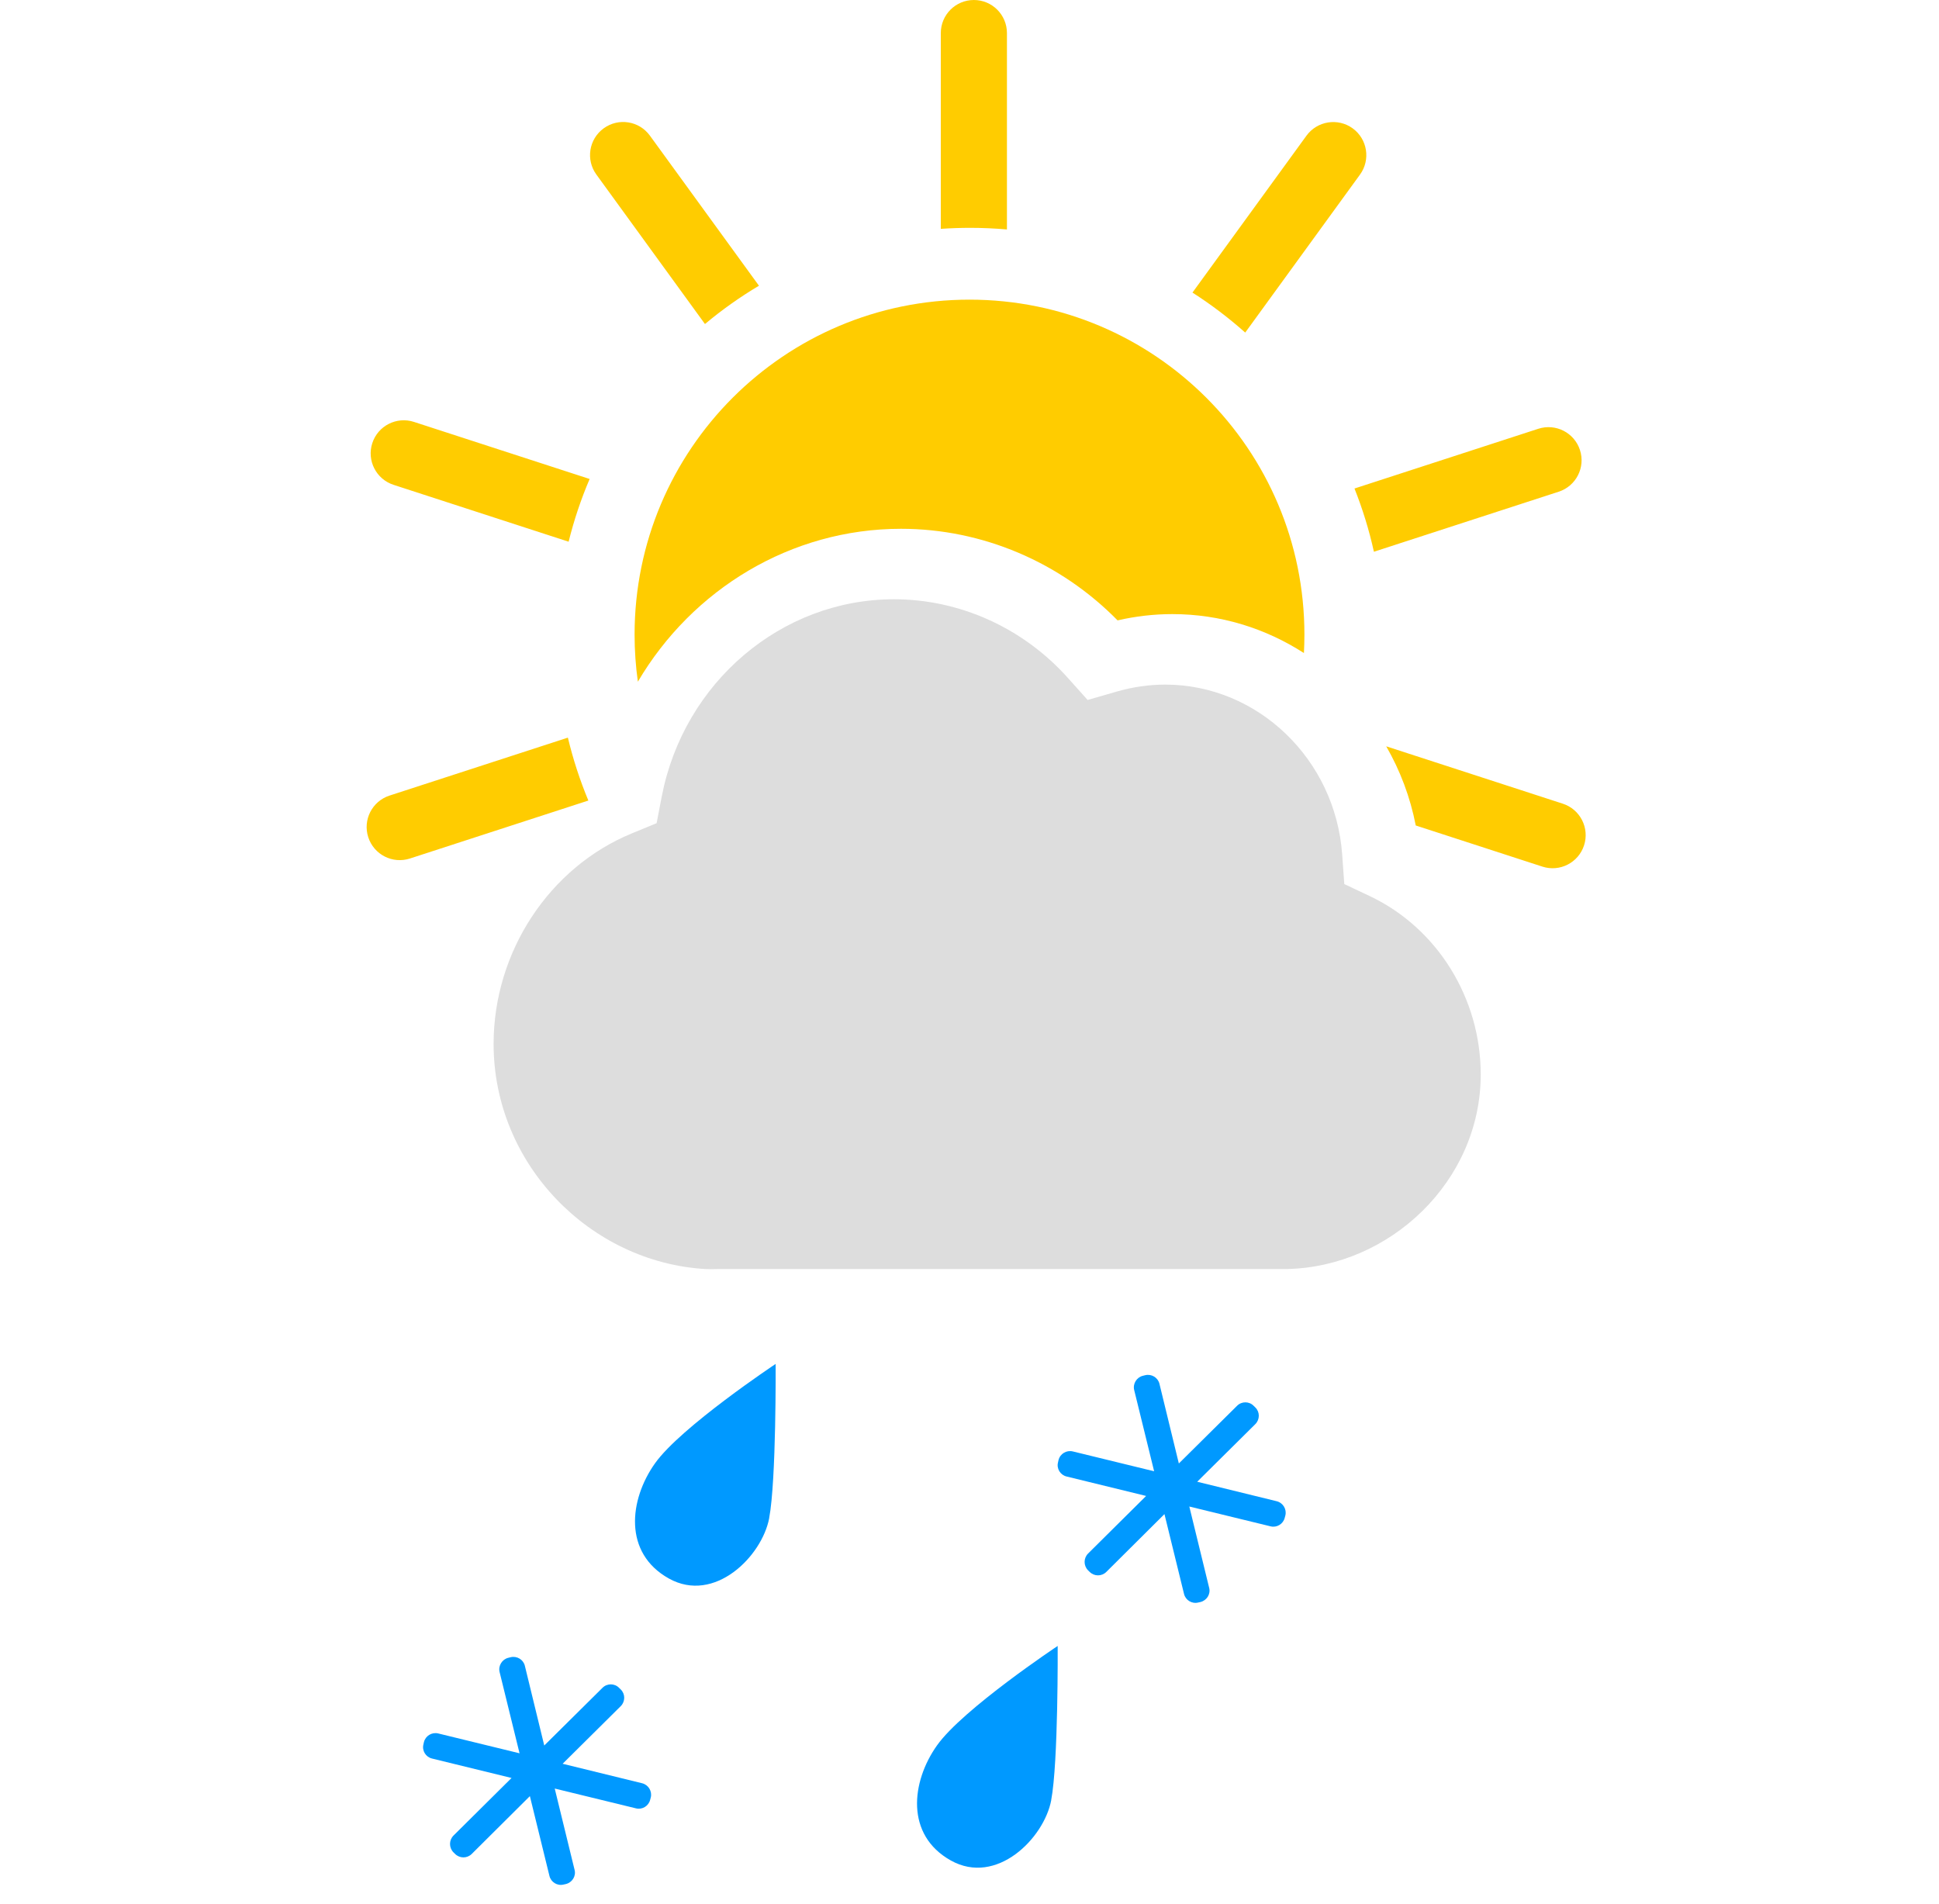
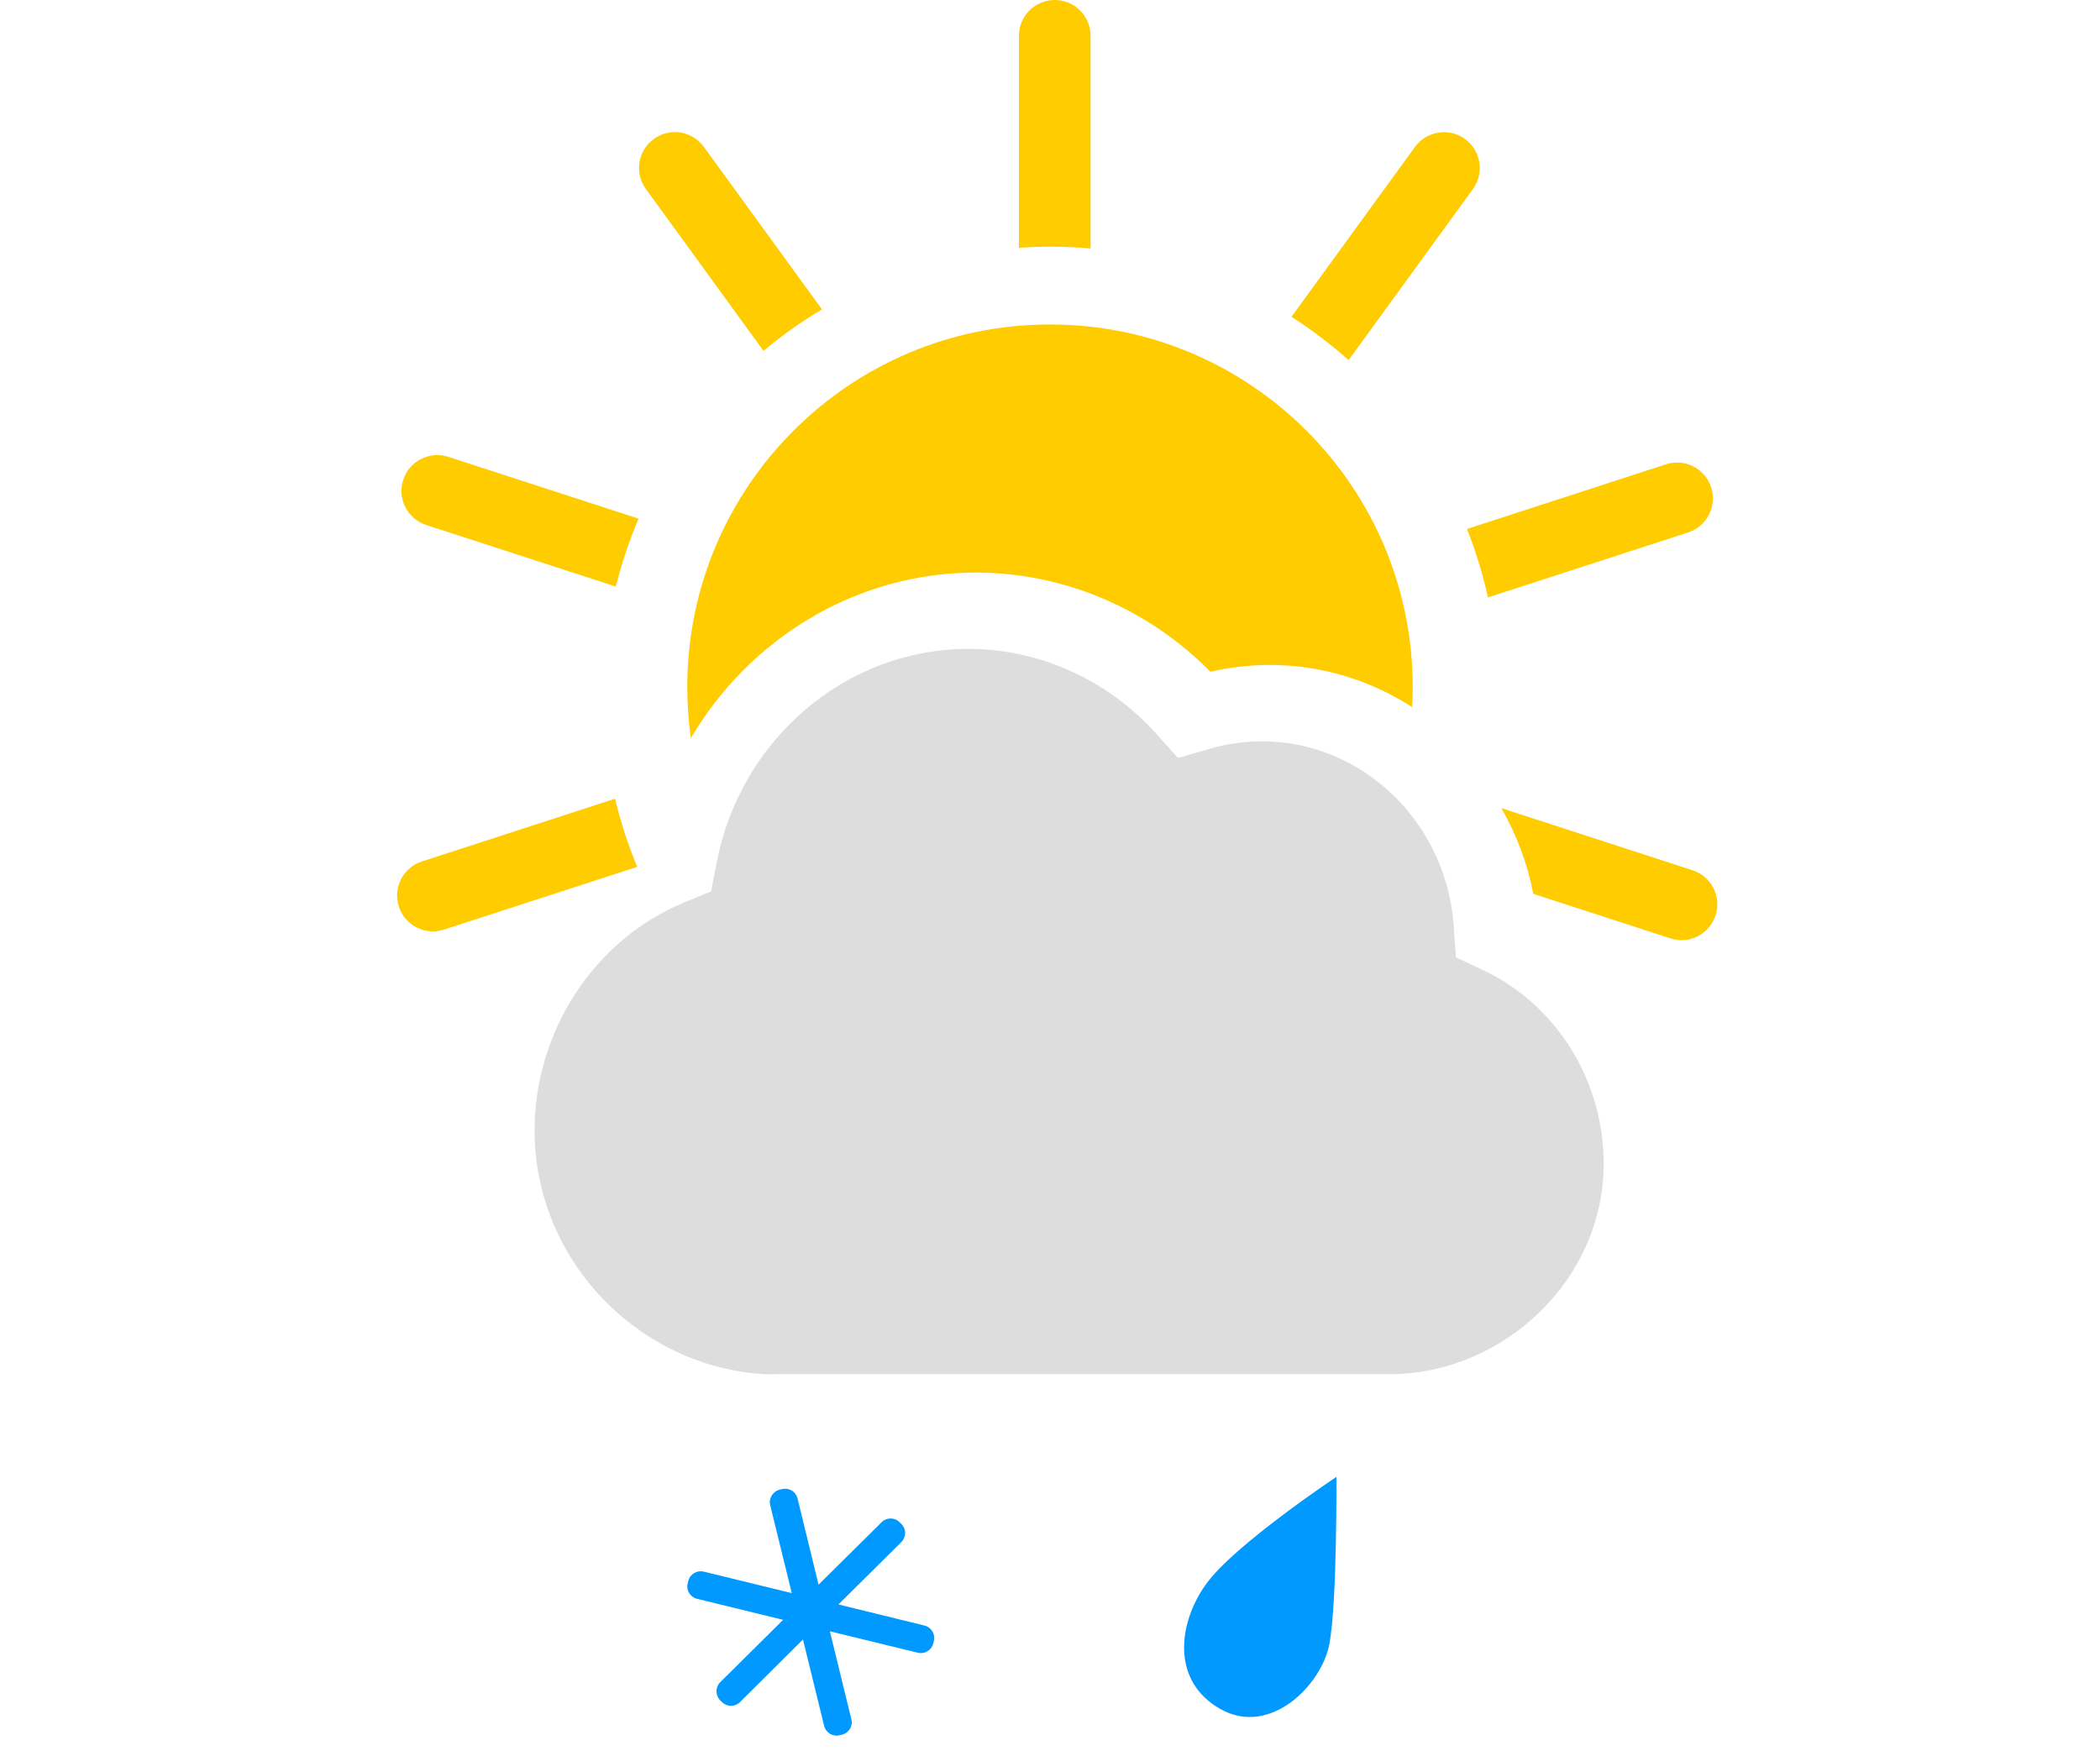
- <svg xmlns="http://www.w3.org/2000/svg" height="54" viewbox="0 0 55 54" width="55">
+ <svg xmlns="http://www.w3.org/2000/svg" height="46" viewbox="0 0 55 46" width="55">
  <g fill="none" fill-rule="evenodd">
    <g fill="#fc0" transform="translate(10)">
      <path d="m16.686 6.492v-5.554c0-.518.42-.938.938-.938.518 0 .938.42.938.938v5.571c-.344-.03-.692-.046-1.044-.046-.28 0-.558.01-.833.029zm7.138 1.808 3.234-4.451c.305-.419.892-.512 1.311-.208s.512.892.208 1.311l-3.256 4.482c-.467-.416-.967-.795-1.496-1.134zm4.597 5.557 5.213-1.694c.493-.16 1.022.11 1.182.603.16.493-.11 1.022-.603 1.182l-5.242 1.703c-.136-.618-.322-1.217-.551-1.794zm.898 7.313 5.01 1.628c.493.16.763.69.603 1.182-.16.493-.69.763-1.182.603l-3.592-1.167c-.156-.805-.444-1.562-.838-2.246zm-22.631 1.539-5.06 1.644c-.493.16-1.022-.11-1.182-.603s.11-1.022.603-1.182l5.059-1.644c.147.615.342 1.211.581 1.785zm-.558-7.342-4.967-1.614c-.493-.16-.763-.69-.603-1.182.16-.493.69-.763 1.182-.603l4.983 1.619c-.244.571-.444 1.166-.596 1.78zm3.866-6.176-3.08-4.24c-.305-.419-.212-1.006.208-1.311s1.006-.212 1.311.208l3.093 4.257c-.54.321-1.052.685-1.531 1.086z" fill-rule="nonzero" />
      <path d="m8.093 19.336c-.061-.436-.093-.882-.093-1.336 0-5.247 4.253-9.5 9.5-9.5s9.5 4.253 9.5 9.5c0 .176-.005.351-.014.525-1.085-.7-2.366-1.105-3.733-1.105-.519 0-1.039.06-1.553.178-1.625-1.655-3.84-2.598-6.143-2.598-3.122 0-5.921 1.716-7.463 4.336z" />
    </g>
    <path d="m38.131 25.078-.06-.839c-.193-2.702-2.397-4.819-5.019-4.819-.462 0-.931.068-1.392.202l-.809.234-.571-.637c-1.267-1.411-3.061-2.22-4.923-2.22-3.188 0-5.959 2.352-6.586 5.593l-.146.759-.697.287c-2.349.963-3.927 3.365-3.927 5.975 0 3.415 2.737 6.188 6 6.385.083.005.208.005.377 0h15.988c.066 0.0.111 0.0.135 0 2.916-.058 5.5-2.488 5.5-5.518 0-2.163-1.228-4.145-3.131-5.053z" fill="#ddd" />
    <g fill="#09f">
-       <path d="m4.818 4.067c-.205 1.079-1.55 2.434-2.847 1.709s-1.124-2.235-.392-3.266 3.422-2.82 3.422-2.82.021 3.297-.184 4.376z" transform="translate(17 39)" />
-       <path d="m4.818 4.067c-.205 1.079-1.55 2.434-2.847 1.709s-1.124-2.235-.392-3.266 3.422-2.82 3.422-2.82.021 3.297-.184 4.376z" transform="translate(25 47)" />
-       <path d="m4.959 4.032 1.65-1.636c.128-.13.131-.34 0-.47l-.048-.047c-.128-.132-.34-.132-.47-.003l-1.653 1.638-.55-2.26c-.043-.178-.225-.288-.405-.244l-.064.016c-.178.042-.291.227-.248.403l.566 2.306-2.307-.563c-.177-.043-.36.065-.405.245l-.014.064c-.047.181.067.361.245.403l2.254.551-1.647 1.634c-.13.131-.13.342-.003.473l.048.047c.131.131.34.131.471.003l1.651-1.642.555 2.264c.043.178.225.289.402.244l.064-.014c.181-.045.293-.225.247-.403l-.563-2.306 2.305.562c.177.045.359-.067.402-.244l.017-.064c.045-.177-.067-.36-.244-.404z" transform="translate(29 38)" />
-       <path d="m4.959 4.032 1.65-1.636c.128-.13.131-.34 0-.47l-.048-.047c-.128-.132-.34-.132-.47-.003l-1.653 1.638-.55-2.26c-.043-.178-.225-.288-.405-.244l-.064.016c-.178.042-.291.227-.248.403l.566 2.306-2.307-.563c-.177-.043-.36.065-.405.245l-.014.064c-.047.181.067.361.245.403l2.254.551-1.647 1.634c-.13.131-.13.342-.003.473l.048.047c.131.131.34.131.471.003l1.651-1.642.555 2.264c.043.178.225.289.402.244l.064-.014c.181-.045.293-.225.247-.403l-.563-2.306 2.305.562c.177.045.359-.067.402-.244l.017-.064c.045-.177-.067-.36-.244-.404z" transform="translate(11 46)" />
+       <path d="m4.818 4.067c-.205 1.079-1.55 2.434-2.847 1.709s-1.124-2.235-.392-3.266 3.422-2.82 3.422-2.82.021 3.297-.184 4.376z" transform="translate(30 39)" />
+       <path d="m4.959 4.032 1.65-1.636c.128-.13.131-.34 0-.47l-.048-.047c-.128-.132-.34-.132-.47-.003l-1.653 1.638-.55-2.26c-.043-.178-.225-.288-.405-.244l-.064.016c-.178.042-.291.227-.248.403l.566 2.306-2.307-.563c-.177-.043-.36.065-.405.245l-.014.064c-.047.181.067.361.245.403l2.254.551-1.647 1.634c-.13.131-.13.342-.003.473l.048.047c.131.131.34.131.471.003l1.651-1.642.555 2.264c.043.178.225.289.402.244l.064-.014c.181-.045.293-.225.247-.403l-.563-2.306 2.305.562c.177.045.359-.067.402-.244l.017-.064c.045-.177-.067-.36-.244-.404z" transform="translate(17 38)" />
    </g>
  </g>
</svg>
